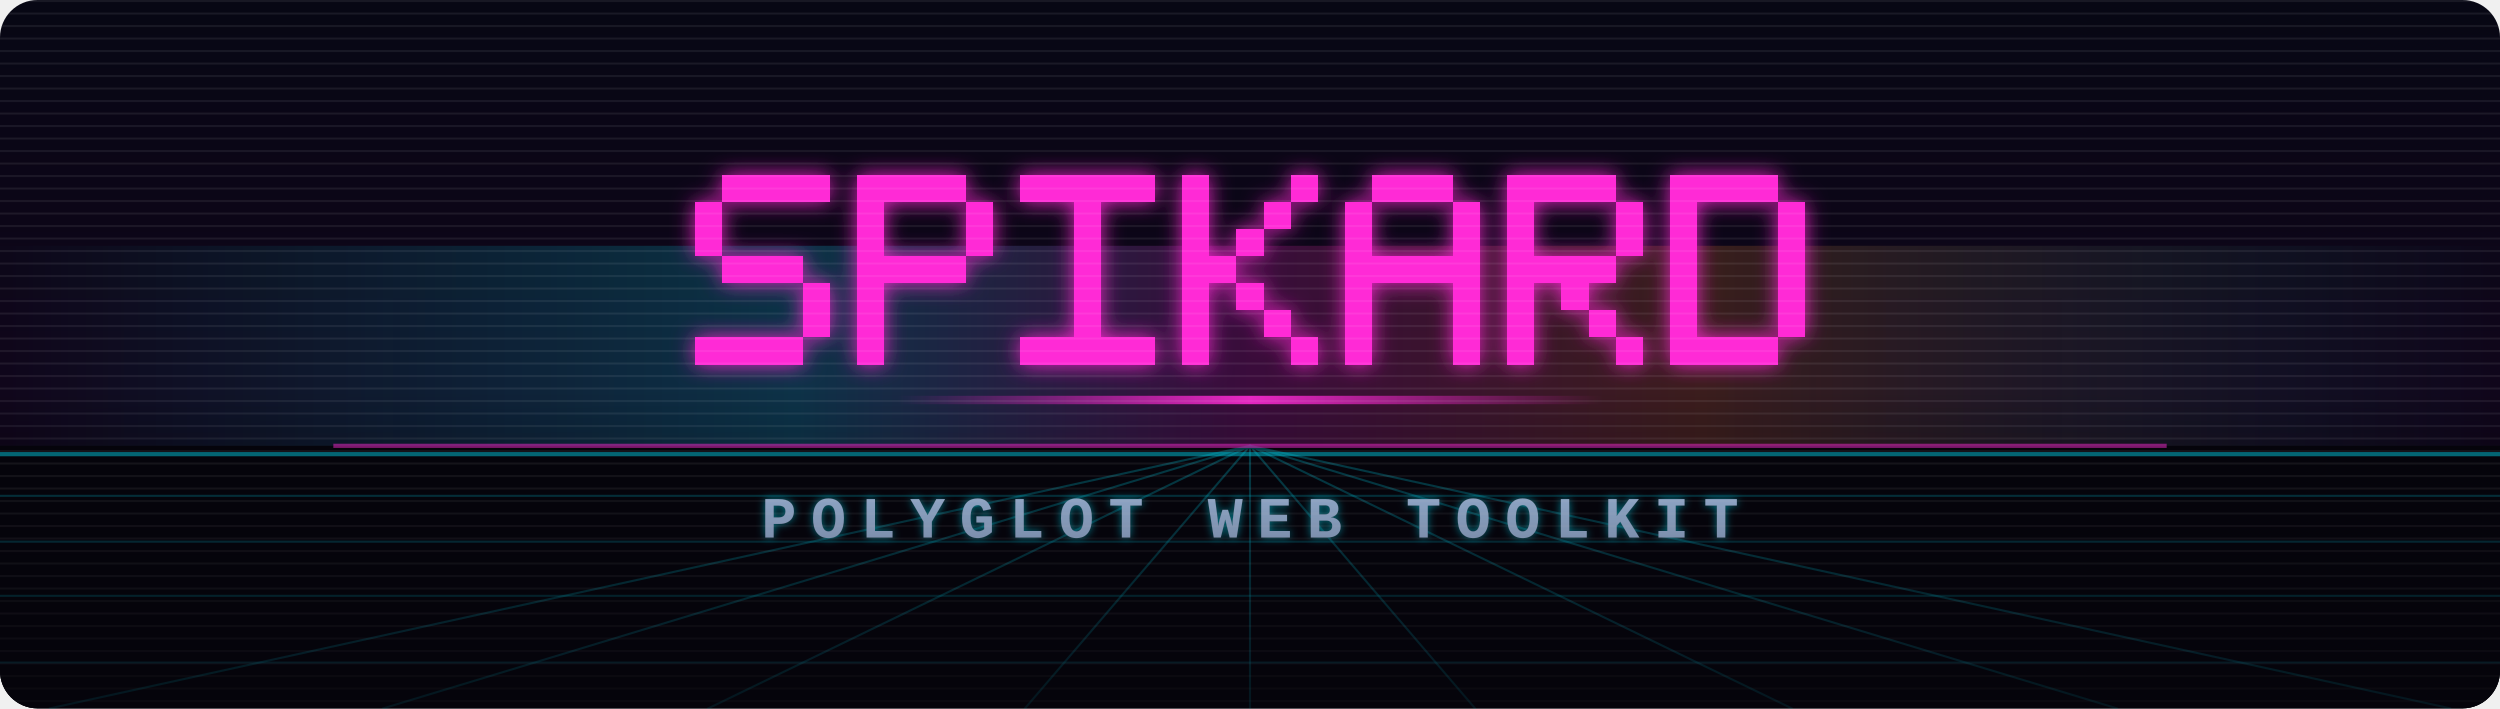
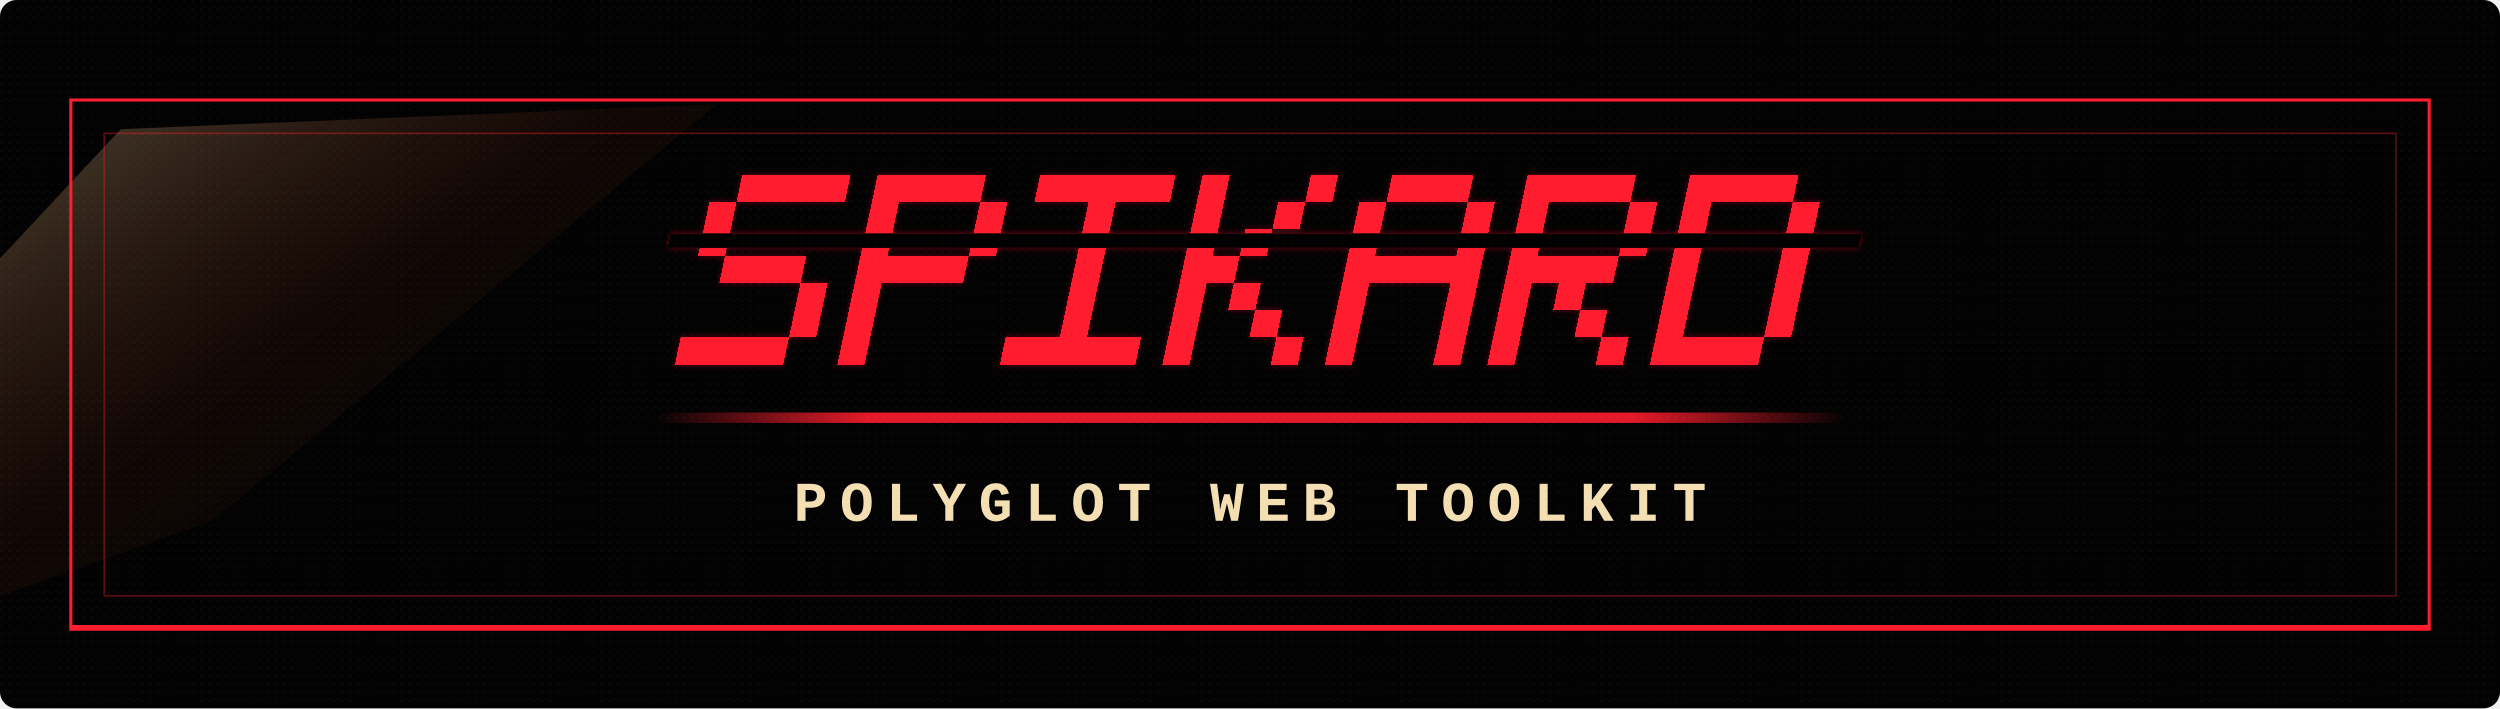
<svg xmlns="http://www.w3.org/2000/svg" viewBox="0 0 1200 340" width="1200" height="340" role="img" aria-label="spikard - polyglot web toolkit">
  <defs>
-     <linearGradient id="sky" x1="0" y1="0" x2="0" y2="1">
-       <stop offset="0%" stop-color="#070714" />
-       <stop offset="56%" stop-color="#10051a" />
-       <stop offset="100%" stop-color="#05040b" />
+     <linearGradient id="warmBeam" x1="0" y1="0" x2="1" y2="1">
+       <stop offset="0%" stop-color="#f8d9a2" stop-opacity="0.34" />
+       <stop offset="42%" stop-color="#b44a20" stop-opacity="0.1" />
+       <stop offset="100%" stop-color="#000000" stop-opacity="0" />
    </linearGradient>
-     <linearGradient id="haze" x1="0" y1="0" x2="1" y2="0">
-       <stop offset="0%" stop-color="#00e7ff" stop-opacity="0" />
-       <stop offset="32%" stop-color="#00e7ff" stop-opacity="0.2" />
-       <stop offset="50%" stop-color="#ff2bd6" stop-opacity="0.18" />
-       <stop offset="68%" stop-color="#ff8a2a" stop-opacity="0.18" />
-       <stop offset="100%" stop-color="#00e7ff" stop-opacity="0" />
+     <linearGradient id="redRule" x1="0" y1="0" x2="1" y2="0">
+       <stop offset="0%" stop-color="#ff1d2d" stop-opacity="0" />
+       <stop offset="18%" stop-color="#ff1d2d" stop-opacity="0.9" />
+       <stop offset="82%" stop-color="#ff1d2d" stop-opacity="0.9" />
+       <stop offset="100%" stop-color="#ff1d2d" stop-opacity="0" />
    </linearGradient>
-     <linearGradient id="vignette" x1="0" y1="0" x2="0" y2="1">
-       <stop offset="55%" stop-color="#05040b" stop-opacity="0" />
-       <stop offset="100%" stop-color="#05040b" stop-opacity="0.72" />
-     </linearGradient>
-     <linearGradient id="rule" x1="0" y1="0" x2="1" y2="0">
-       <stop offset="0%" stop-color="#ff2bd6" stop-opacity="0" />
-       <stop offset="50%" stop-color="#ff2bd6" stop-opacity="0.9" />
-       <stop offset="100%" stop-color="#ff2bd6" stop-opacity="0" />
-     </linearGradient>
-     <pattern id="scan" width="1" height="6" patternUnits="userSpaceOnUse">
-       <rect width="1" height="1" fill="#ffffff" opacity="0.07" />
+     <filter id="redLift" x="-20%" y="-35%" width="140%" height="170%">
+       <feDropShadow dx="7" dy="8" stdDeviation="0" flood-color="#3b0005" flood-opacity="0.9" />
+       <feDropShadow dx="0" dy="0" stdDeviation="1.6" flood-color="#ff1d2d" flood-opacity="0.38" />
+     </filter>
+     <pattern id="grain" width="4" height="4" patternUnits="userSpaceOnUse">
+       <rect width="1" height="1" fill="#ffffff" opacity="0.08" />
+       <rect x="2" y="3" width="1" height="1" fill="#ff1d2d" opacity="0.08" />
    </pattern>
-     <filter id="wordmarkGlow" x="-30%" y="-40%" width="160%" height="180%">
-       <feGaussianBlur in="SourceAlpha" stdDeviation="5" result="soft" />
-       <feFlood flood-color="#ff2bd6" flood-opacity="0.9" />
-       <feComposite in2="soft" operator="in" result="glow" />
-       <feMerge>
-         <feMergeNode in="glow" />
-         <feMergeNode in="SourceGraphic" />
-       </feMerge>
-     </filter>
-     <filter id="taglineGlow" x="-20%" y="-80%" width="140%" height="220%">
-       <feGaussianBlur in="SourceAlpha" stdDeviation="2" result="soft" />
-       <feFlood flood-color="#00e7ff" flood-opacity="0.72" />
-       <feComposite in2="soft" operator="in" result="glow" />
-       <feMerge>
-         <feMergeNode in="glow" />
-         <feMergeNode in="SourceGraphic" />
-       </feMerge>
-     </filter>
+     <g id="spikardWordmark" shape-rendering="crispEdges">
+       <rect x="346.5" y="84" width="52" height="13" />
+       <rect x="333.5" y="97" width="13" height="13" />
+       <rect x="333.5" y="110" width="13" height="13" />
+       <rect x="346.5" y="123" width="39" height="13" />
+       <rect x="385.5" y="136" width="13" height="13" />
+       <rect x="385.5" y="149" width="13" height="13" />
+       <rect x="333.5" y="162" width="52" height="13" />
+       <rect x="411.5" y="84" width="52" height="13" />
+       <rect x="411.5" y="97" width="13" height="13" />
+       <rect x="463.5" y="97" width="13" height="13" />
+       <rect x="411.5" y="110" width="13" height="13" />
+       <rect x="463.5" y="110" width="13" height="13" />
+       <rect x="411.5" y="123" width="52" height="13" />
+       <rect x="411.5" y="136" width="13" height="13" />
+       <rect x="411.5" y="149" width="13" height="13" />
+       <rect x="411.5" y="162" width="13" height="13" />
+       <rect x="489.5" y="84" width="65" height="13" />
+       <rect x="515.5" y="97" width="13" height="13" />
+       <rect x="515.5" y="110" width="13" height="13" />
+       <rect x="515.5" y="123" width="13" height="13" />
+       <rect x="515.5" y="136" width="13" height="13" />
+       <rect x="515.5" y="149" width="13" height="13" />
+       <rect x="489.5" y="162" width="65" height="13" />
+       <rect x="567.5" y="84" width="13" height="13" />
+       <rect x="619.5" y="84" width="13" height="13" />
+       <rect x="567.5" y="97" width="13" height="13" />
+       <rect x="606.5" y="97" width="13" height="13" />
+       <rect x="567.5" y="110" width="13" height="13" />
+       <rect x="593.5" y="110" width="13" height="13" />
+       <rect x="567.5" y="123" width="26" height="13" />
+       <rect x="567.5" y="136" width="13" height="13" />
+       <rect x="593.5" y="136" width="13" height="13" />
+       <rect x="567.5" y="149" width="13" height="13" />
+       <rect x="606.5" y="149" width="13" height="13" />
+       <rect x="567.5" y="162" width="13" height="13" />
+       <rect x="619.5" y="162" width="13" height="13" />
+       <rect x="658.5" y="84" width="39" height="13" />
+       <rect x="645.5" y="97" width="13" height="13" />
+       <rect x="697.5" y="97" width="13" height="13" />
+       <rect x="645.5" y="110" width="13" height="13" />
+       <rect x="697.5" y="110" width="13" height="13" />
+       <rect x="645.5" y="123" width="65" height="13" />
+       <rect x="645.5" y="136" width="13" height="13" />
+       <rect x="697.5" y="136" width="13" height="13" />
+       <rect x="645.5" y="149" width="13" height="13" />
+       <rect x="697.5" y="149" width="13" height="13" />
+       <rect x="645.5" y="162" width="13" height="13" />
+       <rect x="697.5" y="162" width="13" height="13" />
+       <rect x="723.5" y="84" width="52" height="13" />
+       <rect x="723.5" y="97" width="13" height="13" />
+       <rect x="775.5" y="97" width="13" height="13" />
+       <rect x="723.5" y="110" width="13" height="13" />
+       <rect x="775.5" y="110" width="13" height="13" />
+       <rect x="723.5" y="123" width="52" height="13" />
+       <rect x="723.5" y="136" width="13" height="13" />
+       <rect x="749.5" y="136" width="13" height="13" />
+       <rect x="723.5" y="149" width="13" height="13" />
+       <rect x="762.5" y="149" width="13" height="13" />
+       <rect x="723.5" y="162" width="13" height="13" />
+       <rect x="775.5" y="162" width="13" height="13" />
+       <rect x="801.5" y="84" width="52" height="13" />
+       <rect x="801.5" y="97" width="13" height="13" />
+       <rect x="853.5" y="97" width="13" height="13" />
+       <rect x="801.5" y="110" width="13" height="13" />
+       <rect x="853.5" y="110" width="13" height="13" />
+       <rect x="801.5" y="123" width="13" height="13" />
+       <rect x="853.5" y="123" width="13" height="13" />
+       <rect x="801.5" y="136" width="13" height="13" />
+       <rect x="853.5" y="136" width="13" height="13" />
+       <rect x="801.5" y="149" width="13" height="13" />
+       <rect x="853.5" y="149" width="13" height="13" />
+       <rect x="801.5" y="162" width="52" height="13" />
+     </g>
    <clipPath id="clip">
-       <rect width="1200" height="340" rx="18" />
+       <rect width="1200" height="340" rx="8" />
    </clipPath>
  </defs>
  <g clip-path="url(#clip)">
-     <rect width="1200" height="340" fill="url(#sky)" />
-     <rect y="118" width="1200" height="120" fill="url(#haze)" />
-     <path d="M0 214H1200V340H0Z" fill="#05040b" />
-     <g fill="none" stroke="#00e7ff" stroke-linecap="square">
-       <path d="M0 218H1200" stroke-opacity="0.5" stroke-width="2" />
-       <path d="M0 238H1200M0 260H1200M0 286H1200M0 318H1200" stroke-opacity="0.24" />
-       <path d="M600 214L24 340M600 214L184 340M600 214L340 340M600 214L492 340M600 214L600 340M600 214L708 340M600 214L860 340M600 214L1016 340M600 214L1176 340" stroke-opacity="0.28" />
+     <rect width="1200" height="340" fill="#020202" />
+     <path d="M58 62L344 50L102 250L0 286L0 124Z" fill="url(#warmBeam)" opacity="0.9" />
+     <path d="M34 48H1166V302H34Z" fill="none" stroke="#ff1d2d" stroke-width="1.5" />
+     <path d="M50 64H1150V286H50Z" fill="none" stroke="#ff1d2d" stroke-width="0.75" opacity="0.38" />
+     <g transform="translate(600 130) skewX(-12) translate(-600 -130)" filter="url(#redLift)">
+       <use href="#spikardWordmark" fill="#ff1d2d" />
+       <g fill="#020202">
+         <rect x="318" y="112" width="572" height="7" />
+       </g>
    </g>
-     <path d="M160 214H1040" stroke="#ff2bd6" stroke-opacity="0.55" stroke-width="2" />
-     <g fill="#ff2bd6" filter="url(#wordmarkGlow)" shape-rendering="crispEdges">
-       <rect x="346.5" y="84.0" width="52.0" height="13.0" />
-       <rect x="333.5" y="97.0" width="13.0" height="13.0" />
-       <rect x="333.5" y="110.0" width="13.0" height="13.0" />
-       <rect x="346.5" y="123.0" width="39.0" height="13.0" />
-       <rect x="385.5" y="136.0" width="13.0" height="13.0" />
-       <rect x="385.5" y="149.0" width="13.0" height="13.0" />
-       <rect x="333.5" y="162.0" width="52.0" height="13.0" />
-       <rect x="411.5" y="84.0" width="52.0" height="13.0" />
-       <rect x="411.5" y="97.0" width="13.0" height="13.0" />
-       <rect x="463.5" y="97.0" width="13.0" height="13.0" />
-       <rect x="411.5" y="110.0" width="13.0" height="13.0" />
-       <rect x="463.5" y="110.0" width="13.0" height="13.0" />
-       <rect x="411.5" y="123.0" width="52.0" height="13.0" />
-       <rect x="411.5" y="136.0" width="13.0" height="13.0" />
-       <rect x="411.5" y="149.0" width="13.0" height="13.0" />
-       <rect x="411.5" y="162.0" width="13.0" height="13.0" />
-       <rect x="489.5" y="84.0" width="65.0" height="13.0" />
-       <rect x="515.5" y="97.0" width="13.0" height="13.0" />
-       <rect x="515.5" y="110.0" width="13.0" height="13.0" />
-       <rect x="515.5" y="123.0" width="13.0" height="13.0" />
-       <rect x="515.5" y="136.0" width="13.0" height="13.0" />
-       <rect x="515.5" y="149.0" width="13.0" height="13.0" />
-       <rect x="489.5" y="162.0" width="65.0" height="13.0" />
-       <rect x="567.5" y="84.0" width="13.0" height="13.0" />
-       <rect x="619.5" y="84.0" width="13.0" height="13.0" />
-       <rect x="567.5" y="97.0" width="13.0" height="13.0" />
-       <rect x="606.5" y="97.0" width="13.0" height="13.0" />
-       <rect x="567.5" y="110.0" width="13.0" height="13.0" />
-       <rect x="593.5" y="110.0" width="13.0" height="13.0" />
-       <rect x="567.5" y="123.0" width="26.0" height="13.0" />
-       <rect x="567.5" y="136.0" width="13.0" height="13.0" />
-       <rect x="593.5" y="136.0" width="13.0" height="13.0" />
-       <rect x="567.5" y="149.0" width="13.0" height="13.0" />
-       <rect x="606.5" y="149.0" width="13.0" height="13.0" />
-       <rect x="567.5" y="162.0" width="13.0" height="13.0" />
-       <rect x="619.5" y="162.0" width="13.0" height="13.0" />
-       <rect x="658.5" y="84.0" width="39.0" height="13.0" />
-       <rect x="645.5" y="97.0" width="13.0" height="13.0" />
-       <rect x="697.5" y="97.0" width="13.0" height="13.0" />
-       <rect x="645.5" y="110.0" width="13.0" height="13.0" />
-       <rect x="697.5" y="110.0" width="13.0" height="13.0" />
-       <rect x="645.5" y="123.0" width="65.0" height="13.0" />
-       <rect x="645.5" y="136.0" width="13.0" height="13.0" />
-       <rect x="697.5" y="136.0" width="13.0" height="13.0" />
-       <rect x="645.5" y="149.0" width="13.0" height="13.0" />
-       <rect x="697.5" y="149.0" width="13.0" height="13.0" />
-       <rect x="645.5" y="162.0" width="13.0" height="13.0" />
-       <rect x="697.5" y="162.0" width="13.0" height="13.0" />
-       <rect x="723.5" y="84.0" width="52.0" height="13.0" />
-       <rect x="723.5" y="97.0" width="13.0" height="13.0" />
-       <rect x="775.5" y="97.0" width="13.0" height="13.0" />
-       <rect x="723.5" y="110.0" width="13.0" height="13.0" />
-       <rect x="775.5" y="110.0" width="13.0" height="13.0" />
-       <rect x="723.5" y="123.0" width="52.0" height="13.0" />
-       <rect x="723.5" y="136.0" width="13.0" height="13.0" />
-       <rect x="749.5" y="136.0" width="13.0" height="13.0" />
-       <rect x="723.5" y="149.0" width="13.0" height="13.0" />
-       <rect x="762.5" y="149.0" width="13.0" height="13.0" />
-       <rect x="723.5" y="162.0" width="13.0" height="13.0" />
-       <rect x="775.5" y="162.0" width="13.0" height="13.0" />
-       <rect x="801.5" y="84.0" width="52.0" height="13.0" />
-       <rect x="801.5" y="97.0" width="13.0" height="13.0" />
-       <rect x="853.5" y="97.0" width="13.0" height="13.0" />
-       <rect x="801.5" y="110.0" width="13.0" height="13.0" />
-       <rect x="853.5" y="110.0" width="13.0" height="13.0" />
-       <rect x="801.5" y="123.0" width="13.0" height="13.0" />
-       <rect x="853.5" y="123.0" width="13.0" height="13.0" />
-       <rect x="801.5" y="136.0" width="13.0" height="13.0" />
-       <rect x="853.5" y="136.0" width="13.0" height="13.0" />
-       <rect x="801.5" y="149.0" width="13.0" height="13.0" />
-       <rect x="853.5" y="149.0" width="13.0" height="13.0" />
-       <rect x="801.5" y="162.0" width="52.0" height="13.0" />
-     </g>
-     <rect x="430" y="190" width="340" height="4" fill="url(#rule)" />
-     <text x="600" y="258" text-anchor="middle" fill="#b9d7ff" filter="url(#taglineGlow)" font-family="Courier New, monospace" font-size="28" font-weight="700" letter-spacing="7">POLYGLOT WEB TOOLKIT</text>
-     <rect width="1200" height="340" fill="url(#scan)" />
-     <rect width="1200" height="340" fill="url(#vignette)" />
+     <rect x="316" y="198" width="568" height="5" fill="url(#redRule)" />
+     <text x="600" y="250" text-anchor="middle" fill="#f4dfb2" font-family="Courier New, monospace" font-size="27" font-weight="700" letter-spacing="6">POLYGLOT WEB TOOLKIT</text>
+     <rect x="34" y="300" width="1132" height="2" fill="#ff1d2d" />
+     <rect width="1200" height="340" fill="url(#grain)" opacity="0.38" />
  </g>
</svg>
